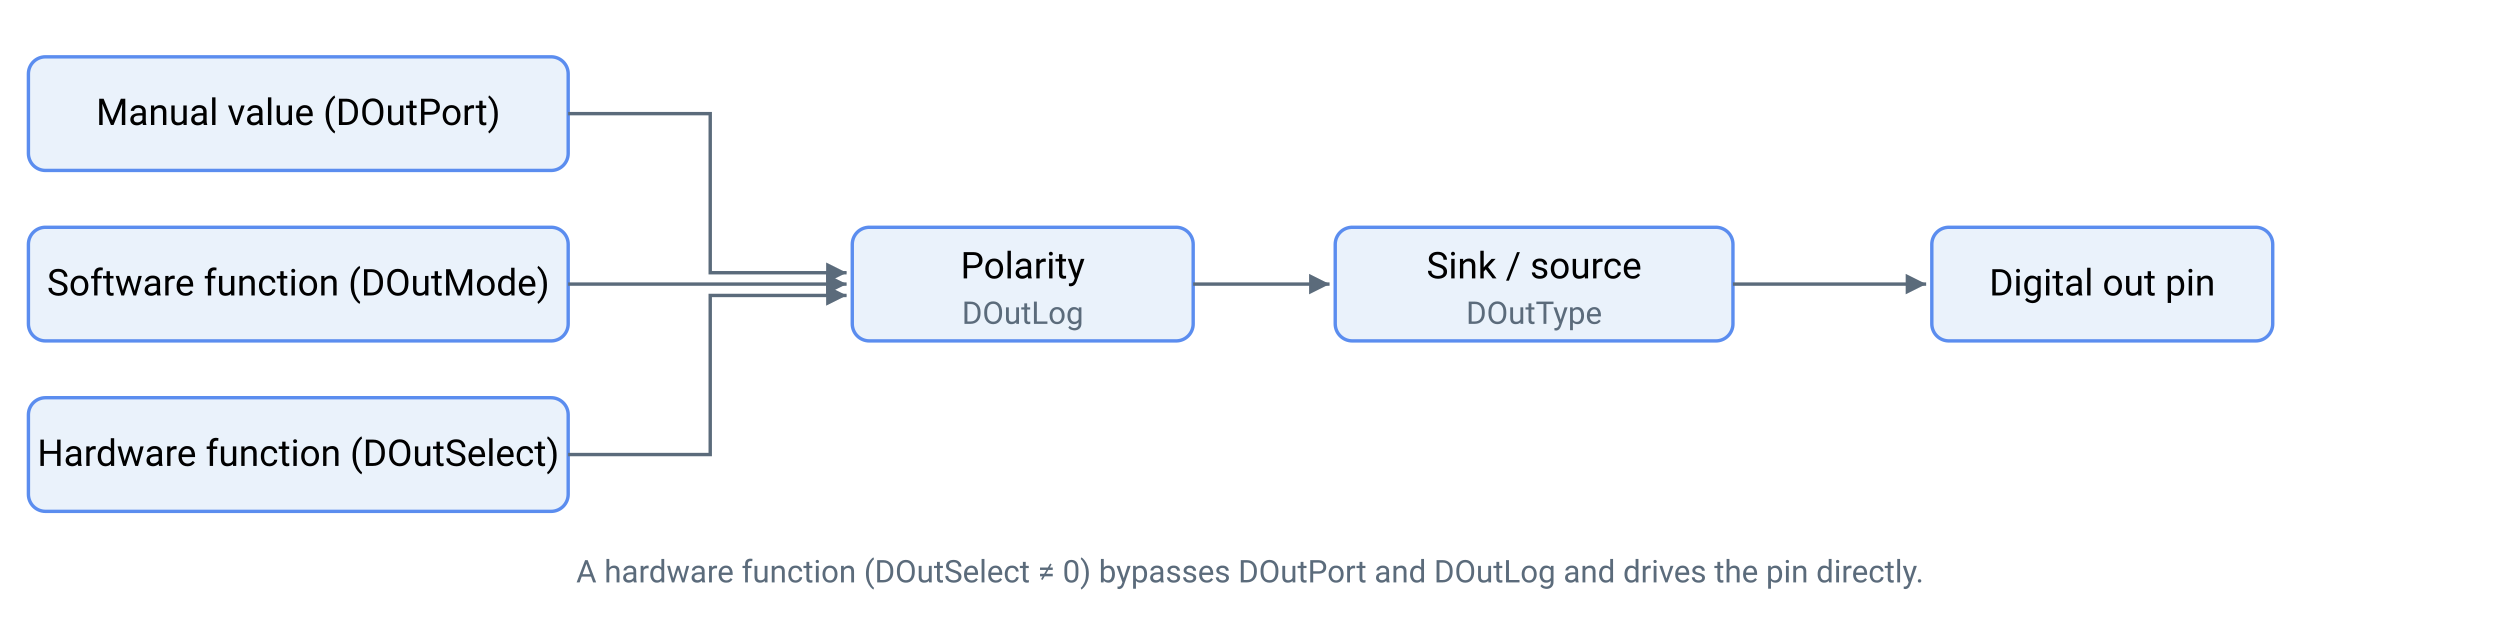
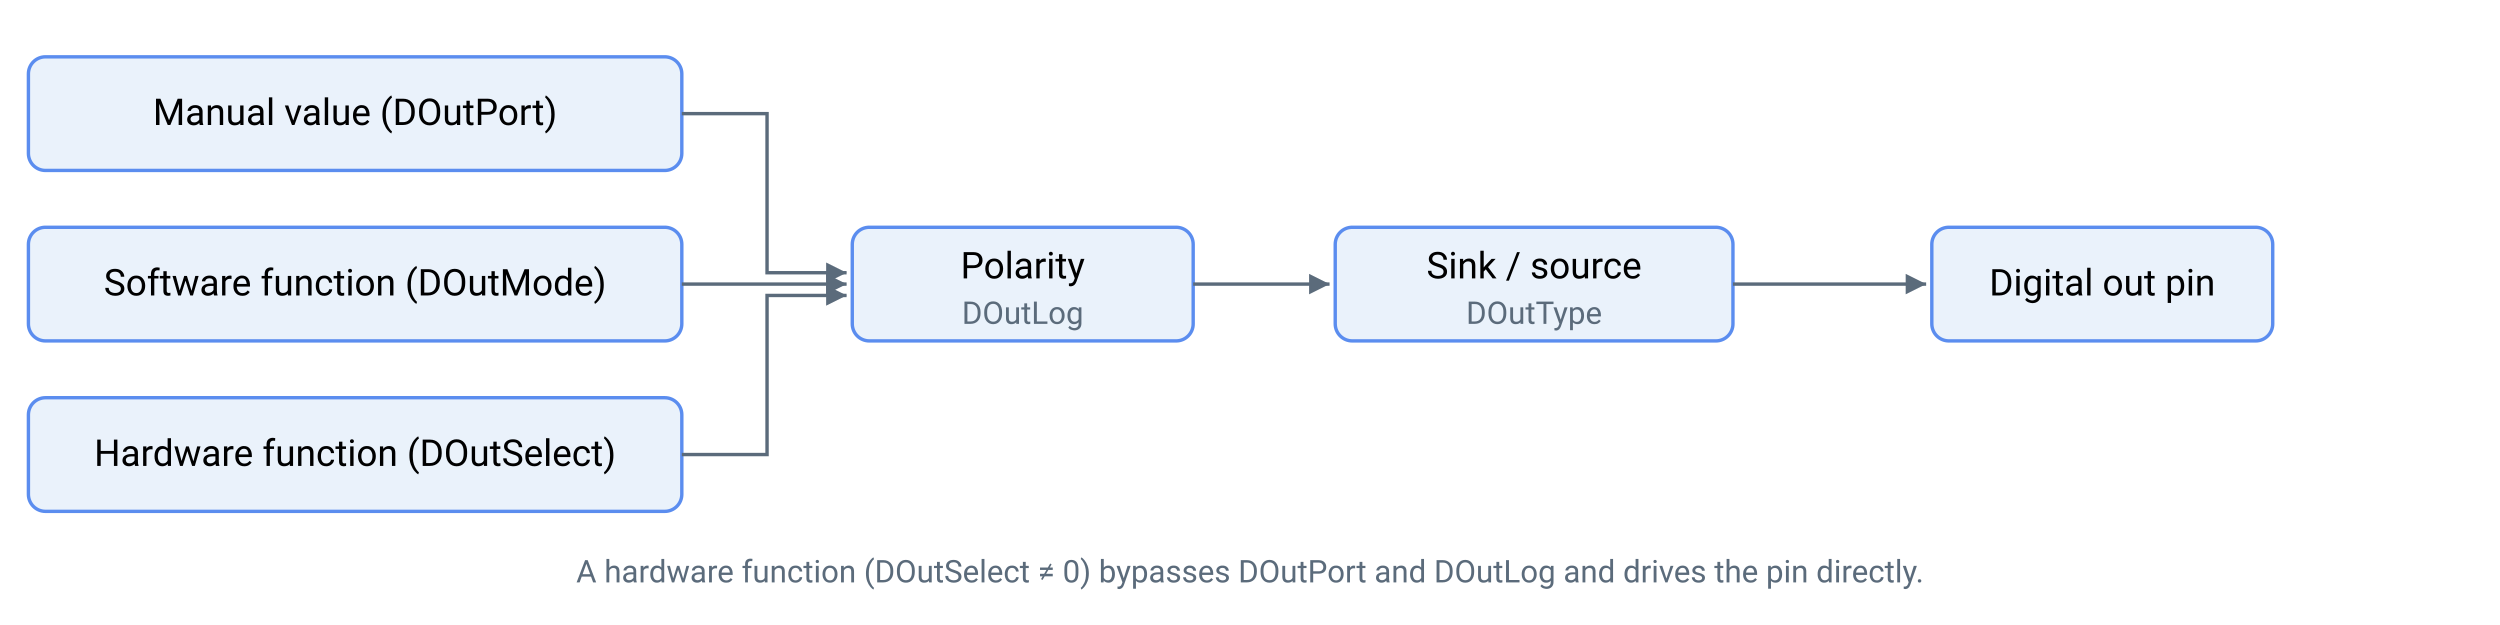
- <svg xmlns="http://www.w3.org/2000/svg" width="880" height="220" viewBox="0 0 880 220" font-family="-apple-system,Segoe UI,Roboto,sans-serif" font-size="13">
+ <svg xmlns="http://www.w3.org/2000/svg" width="880" height="220" viewBox="0 0 880 220" role="img" aria-label="Digital output overview. Three control sources (manual DOutPort, software DOutMode, hardware DOutSelect) feed DOutLog polarity and DOutType sink/source selection, which together drive the digital output pin. Setting DOutSelect non-zero bypasses DOutPort and DOutLog." font-family="-apple-system,Segoe UI,Roboto,sans-serif" font-size="13">
  <defs>
    <marker id="arrow" markerWidth="8" markerHeight="8" refX="6" refY="3" orient="auto">
      <path d="M0,0 L6,3 L0,6 Z" fill="#5b6b7b" />
    </marker>
  </defs>
-   <rect x="10" y="20" width="190" height="40" rx="6" fill="#eaf2fb" stroke="#5b8def" stroke-width="1.2" />
-   <text x="105" y="44" text-anchor="middle">Manual value (DOutPort)</text>
-   <rect x="10" y="80" width="190" height="40" rx="6" fill="#eaf2fb" stroke="#5b8def" stroke-width="1.2" />
-   <text x="105" y="104" text-anchor="middle">Software function (DOutMode)</text>
-   <rect x="10" y="140" width="190" height="40" rx="6" fill="#eaf2fb" stroke="#5b8def" stroke-width="1.2" />
-   <text x="105" y="164" text-anchor="middle">Hardware function (DOutSelect)</text>
+   <rect x="10" y="20" width="230" height="40" rx="6" fill="#eaf2fb" stroke="#5b8def" stroke-width="1.2" />
+   <text x="125" y="44" text-anchor="middle">Manual value (DOutPort)</text>
+   <rect x="10" y="80" width="230" height="40" rx="6" fill="#eaf2fb" stroke="#5b8def" stroke-width="1.2" />
+   <text x="125" y="104" text-anchor="middle">Software function (DOutMode)</text>
+   <rect x="10" y="140" width="230" height="40" rx="6" fill="#eaf2fb" stroke="#5b8def" stroke-width="1.2" />
+   <text x="125" y="164" text-anchor="middle">Hardware function (DOutSelect)</text>
  <rect x="300" y="80" width="120" height="40" rx="6" fill="#eaf2fb" stroke="#5b8def" stroke-width="1.2" />
  <text x="360" y="98" text-anchor="middle">Polarity</text>
  <text x="360" y="114" text-anchor="middle" font-size="11" fill="#5b6b7b">DOutLog</text>
  <rect x="470" y="80" width="140" height="40" rx="6" fill="#eaf2fb" stroke="#5b8def" stroke-width="1.2" />
  <text x="540" y="98" text-anchor="middle">Sink / source</text>
  <text x="540" y="114" text-anchor="middle" font-size="11" fill="#5b6b7b">DOutType</text>
  <rect x="680" y="80" width="120" height="40" rx="6" fill="#eaf2fb" stroke="#5b8def" stroke-width="1.2" />
  <text x="740" y="104" text-anchor="middle">Digital out pin</text>
-   <path d="M200,40 L250,40 L250,96 L298,96" fill="none" stroke="#5b6b7b" stroke-width="1.2" marker-end="url(#arrow)" />
-   <path d="M200,100 L298,100" fill="none" stroke="#5b6b7b" stroke-width="1.2" marker-end="url(#arrow)" />
-   <path d="M200,160 L250,160 L250,104 L298,104" fill="none" stroke="#5b6b7b" stroke-width="1.2" marker-end="url(#arrow)" />
+   <path d="M240,40 L270,40 L270,96 L298,96" fill="none" stroke="#5b6b7b" stroke-width="1.2" marker-end="url(#arrow)" />
+   <path d="M240,100 L298,100" fill="none" stroke="#5b6b7b" stroke-width="1.2" marker-end="url(#arrow)" />
+   <path d="M240,160 L270,160 L270,104 L298,104" fill="none" stroke="#5b6b7b" stroke-width="1.2" marker-end="url(#arrow)" />
  <path d="M420,100 L468,100" fill="none" stroke="#5b6b7b" stroke-width="1.2" marker-end="url(#arrow)" />
  <path d="M610,100 L678,100" fill="none" stroke="#5b6b7b" stroke-width="1.2" marker-end="url(#arrow)" />
  <text x="440" y="205" text-anchor="middle" font-size="11" fill="#5b6b7b">A hardware function (DOutSelect ≠ 0) bypasses DOutPort and DOutLog and drives the pin directly.</text>
</svg>
